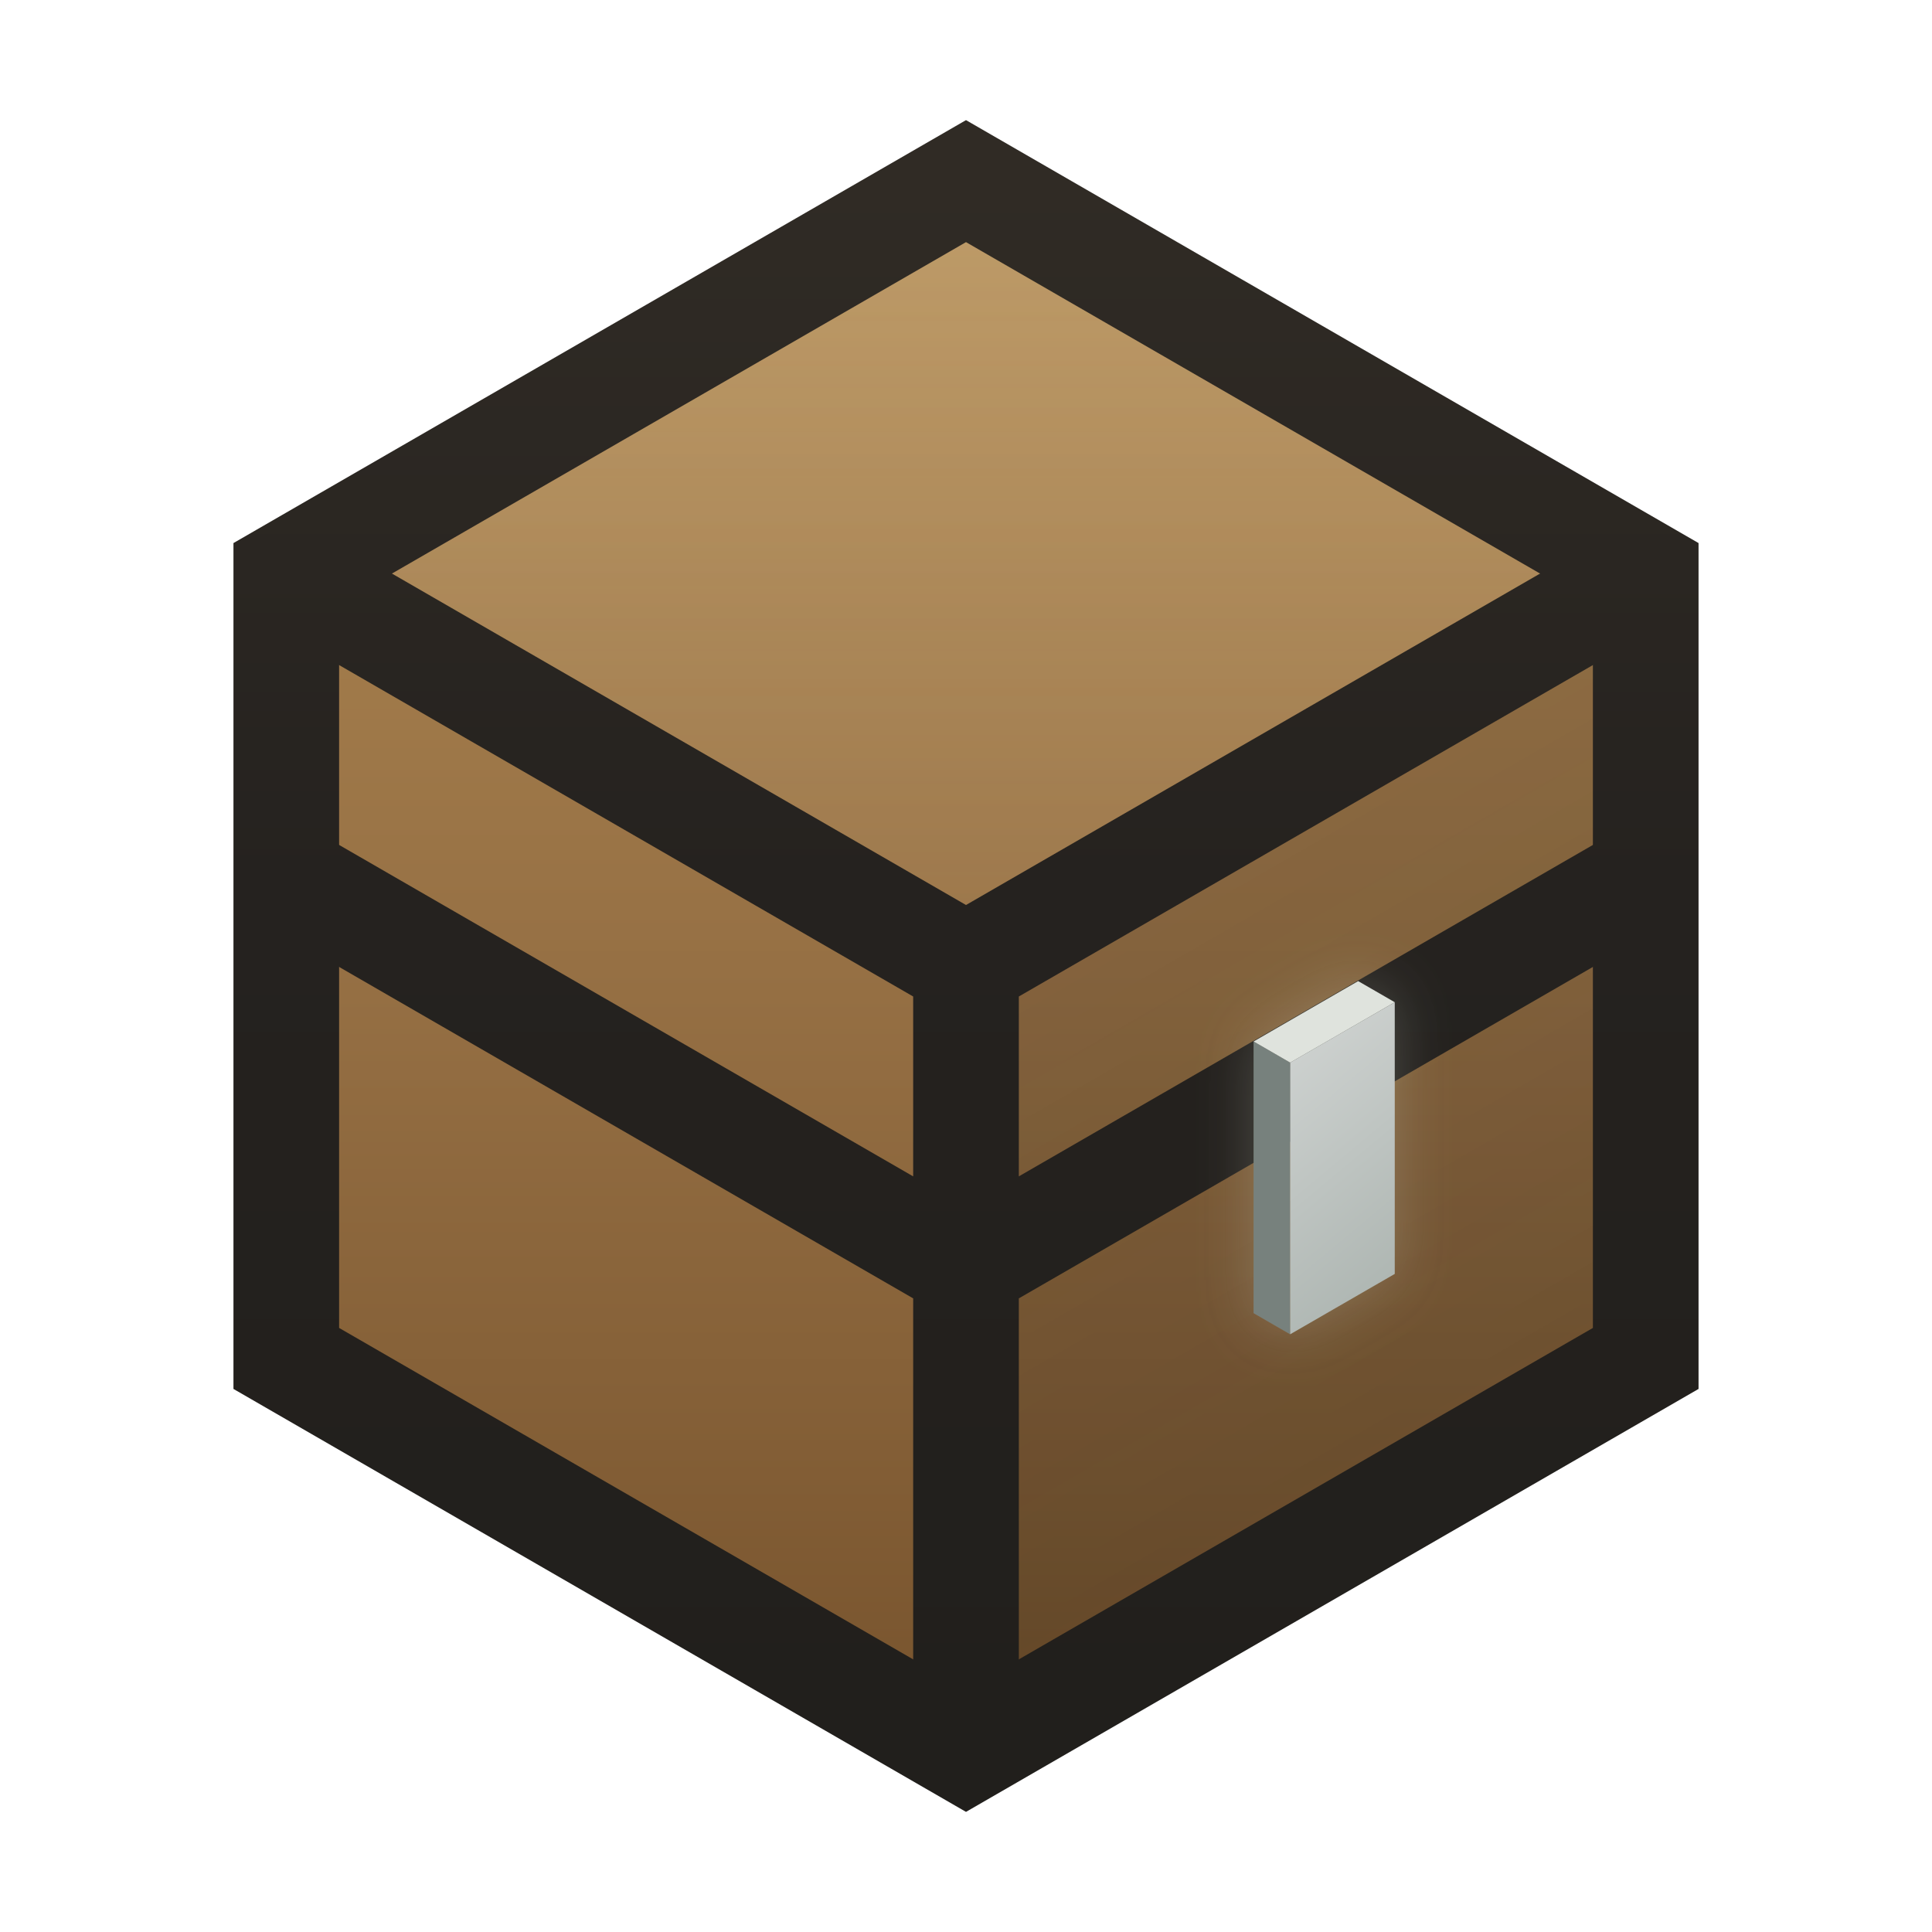
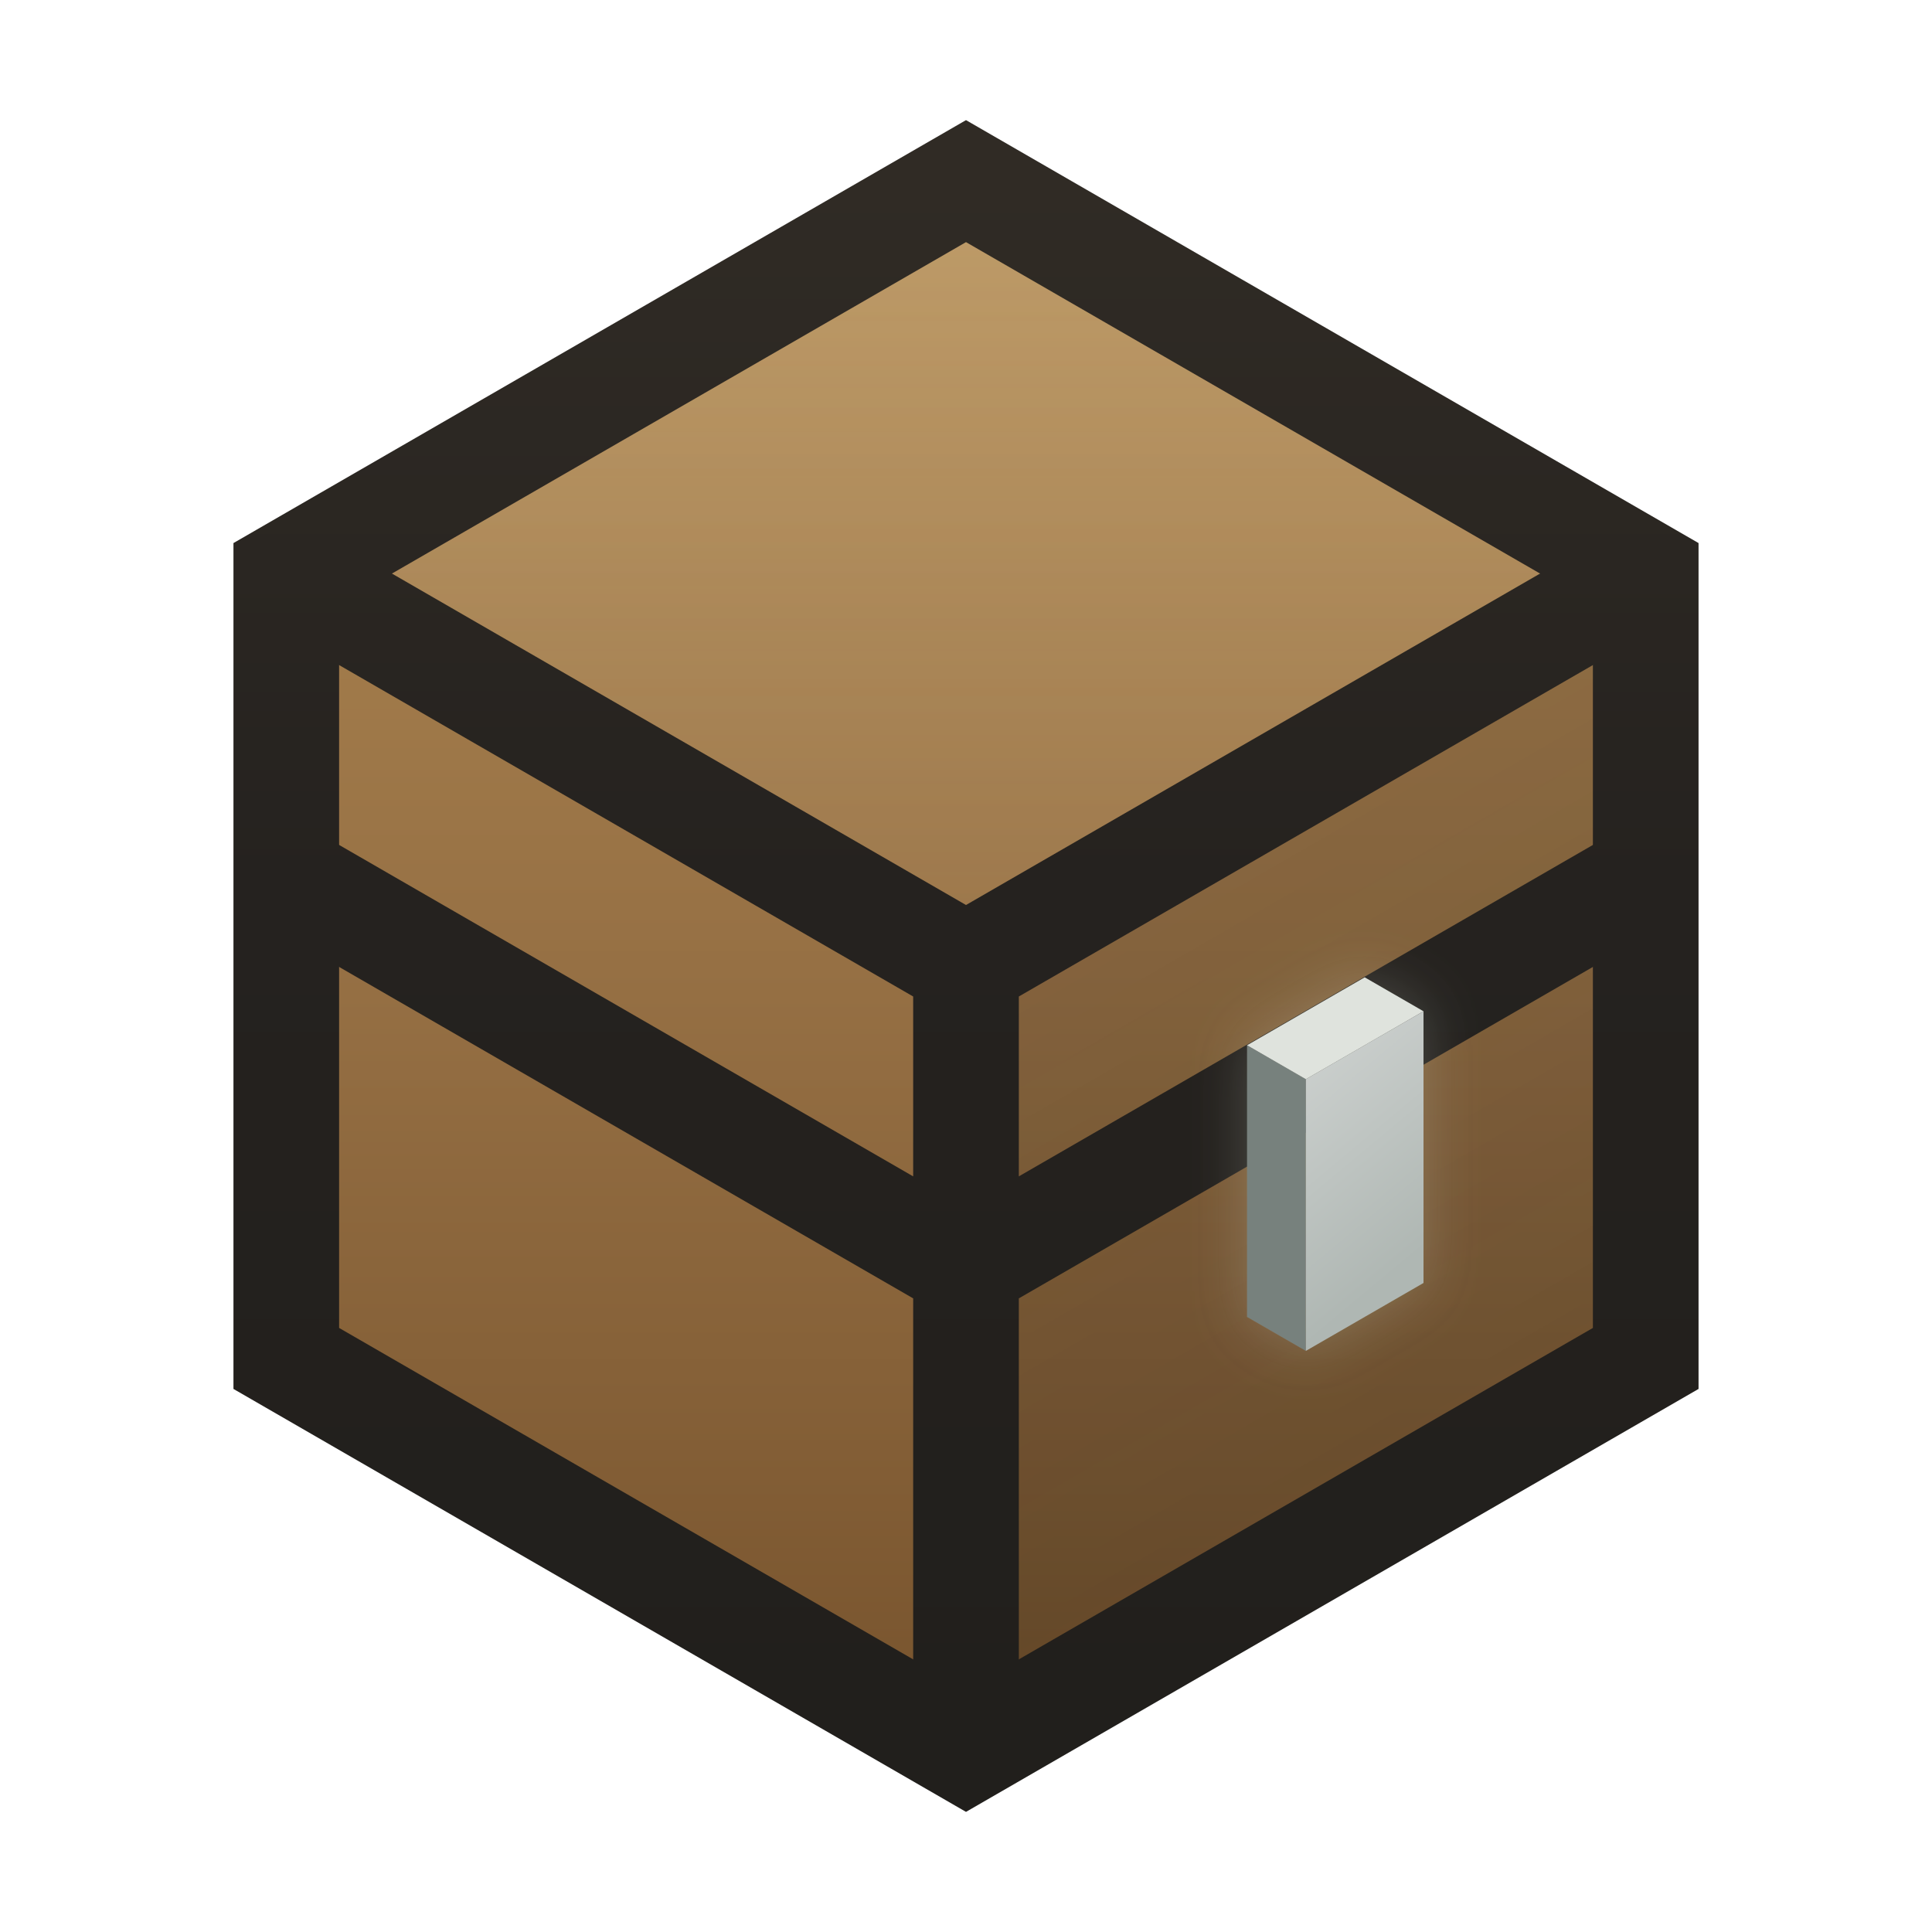
<svg xmlns="http://www.w3.org/2000/svg" viewBox="0 0 128 128">
  <defs>
    <linearGradient id="wood" x1="64" y1="12" x2="64" y2="116" gradientUnits="userSpaceOnUse">
      <stop stop-color="#B18A53" />
      <stop offset=".5" stop-color="#967044" />
      <stop offset="1" stop-color="#77532D" />
    </linearGradient>
    <linearGradient id="top-light" x1="64" y1="12" x2="64" y2="64" gradientUnits="userSpaceOnUse">
      <stop stop-color="#FFF0CE" stop-opacity=".18" />
      <stop offset="1" stop-color="#FFF0CE" stop-opacity=".04" />
    </linearGradient>
    <linearGradient id="right-shade" x1="64" y1="38" x2="109.033" y2="116" gradientUnits="userSpaceOnUse">
      <stop stop-color="#191613" stop-opacity=".10" />
      <stop offset="1" stop-color="#191613" stop-opacity=".27" />
    </linearGradient>
    <linearGradient id="outline-light" x1="64" y1="12" x2="64" y2="116" gradientUnits="userSpaceOnUse">
      <stop stop-color="#302B25" />
      <stop offset=".45" stop-color="#25221F" />
      <stop offset="1" stop-color="#211F1C" />
    </linearGradient>
    <linearGradient id="silver" x1="84" y1="71" x2="94" y2="83" gradientUnits="userSpaceOnUse">
      <stop stop-color="#CDD1CF" />
      <stop offset="1" stop-color="#AFB7B3" />
    </linearGradient>
    <filter id="halo" x="-100%" y="-70%" width="300%" height="240%" color-interpolation-filters="sRGB">
      <feDropShadow dx="0" dy="0" stdDeviation="1.8" flood-color="#E0E8D9" flood-opacity=".22" />
    </filter>
  </defs>
  <path fill="url(#wood)" d="M64 12 109.033 38 109.033 90 64 116 18.967 90 18.967 38Z" />
  <path fill="url(#top-light)" d="M64 12 109.033 38 64 64 18.967 38Z" />
  <path fill="url(#right-shade)" d="M64 64 109.033 38 109.033 90 64 116Z" />
  <g fill="none" stroke="url(#outline-light)" stroke-width="7" stroke-linejoin="miter" stroke-linecap="butt">
    <path d="M64 12 109.033 38 109.033 90 64 116 18.967 90 18.967 38Z" />
    <path d="M18.967 38 64 64 109.033 38M64 64V116M18.967 58 64 84 109.033 58" />
  </g>
  <g filter="url(#halo)">
-     <path fill="#77817D" d="M83.053 69 85.477 70.4 85.477 88.4 83.053 87Z" />
-     <path fill="url(#silver)" d="M85.477 70.4 92.406 66.4 92.406 84.4 85.477 88.4Z" />
-     <path fill="#DFE3DD" d="M83.053 69 89.981 65 92.406 66.4 85.477 70.4Z" />
+     <path fill="#77817D" d="M82.62 69.25 86.517 71.5 86.517 89.5 82.62 87.25Z" />
+     <path fill="url(#silver)" d="M86.517 71.5 94.311 67 94.311 85 86.517 89.5Z" />
+     <path fill="#DFE3DD" d="M82.62 69.25 90.414 64.75 94.311 67 86.517 71.5Z" />
  </g>
</svg>
